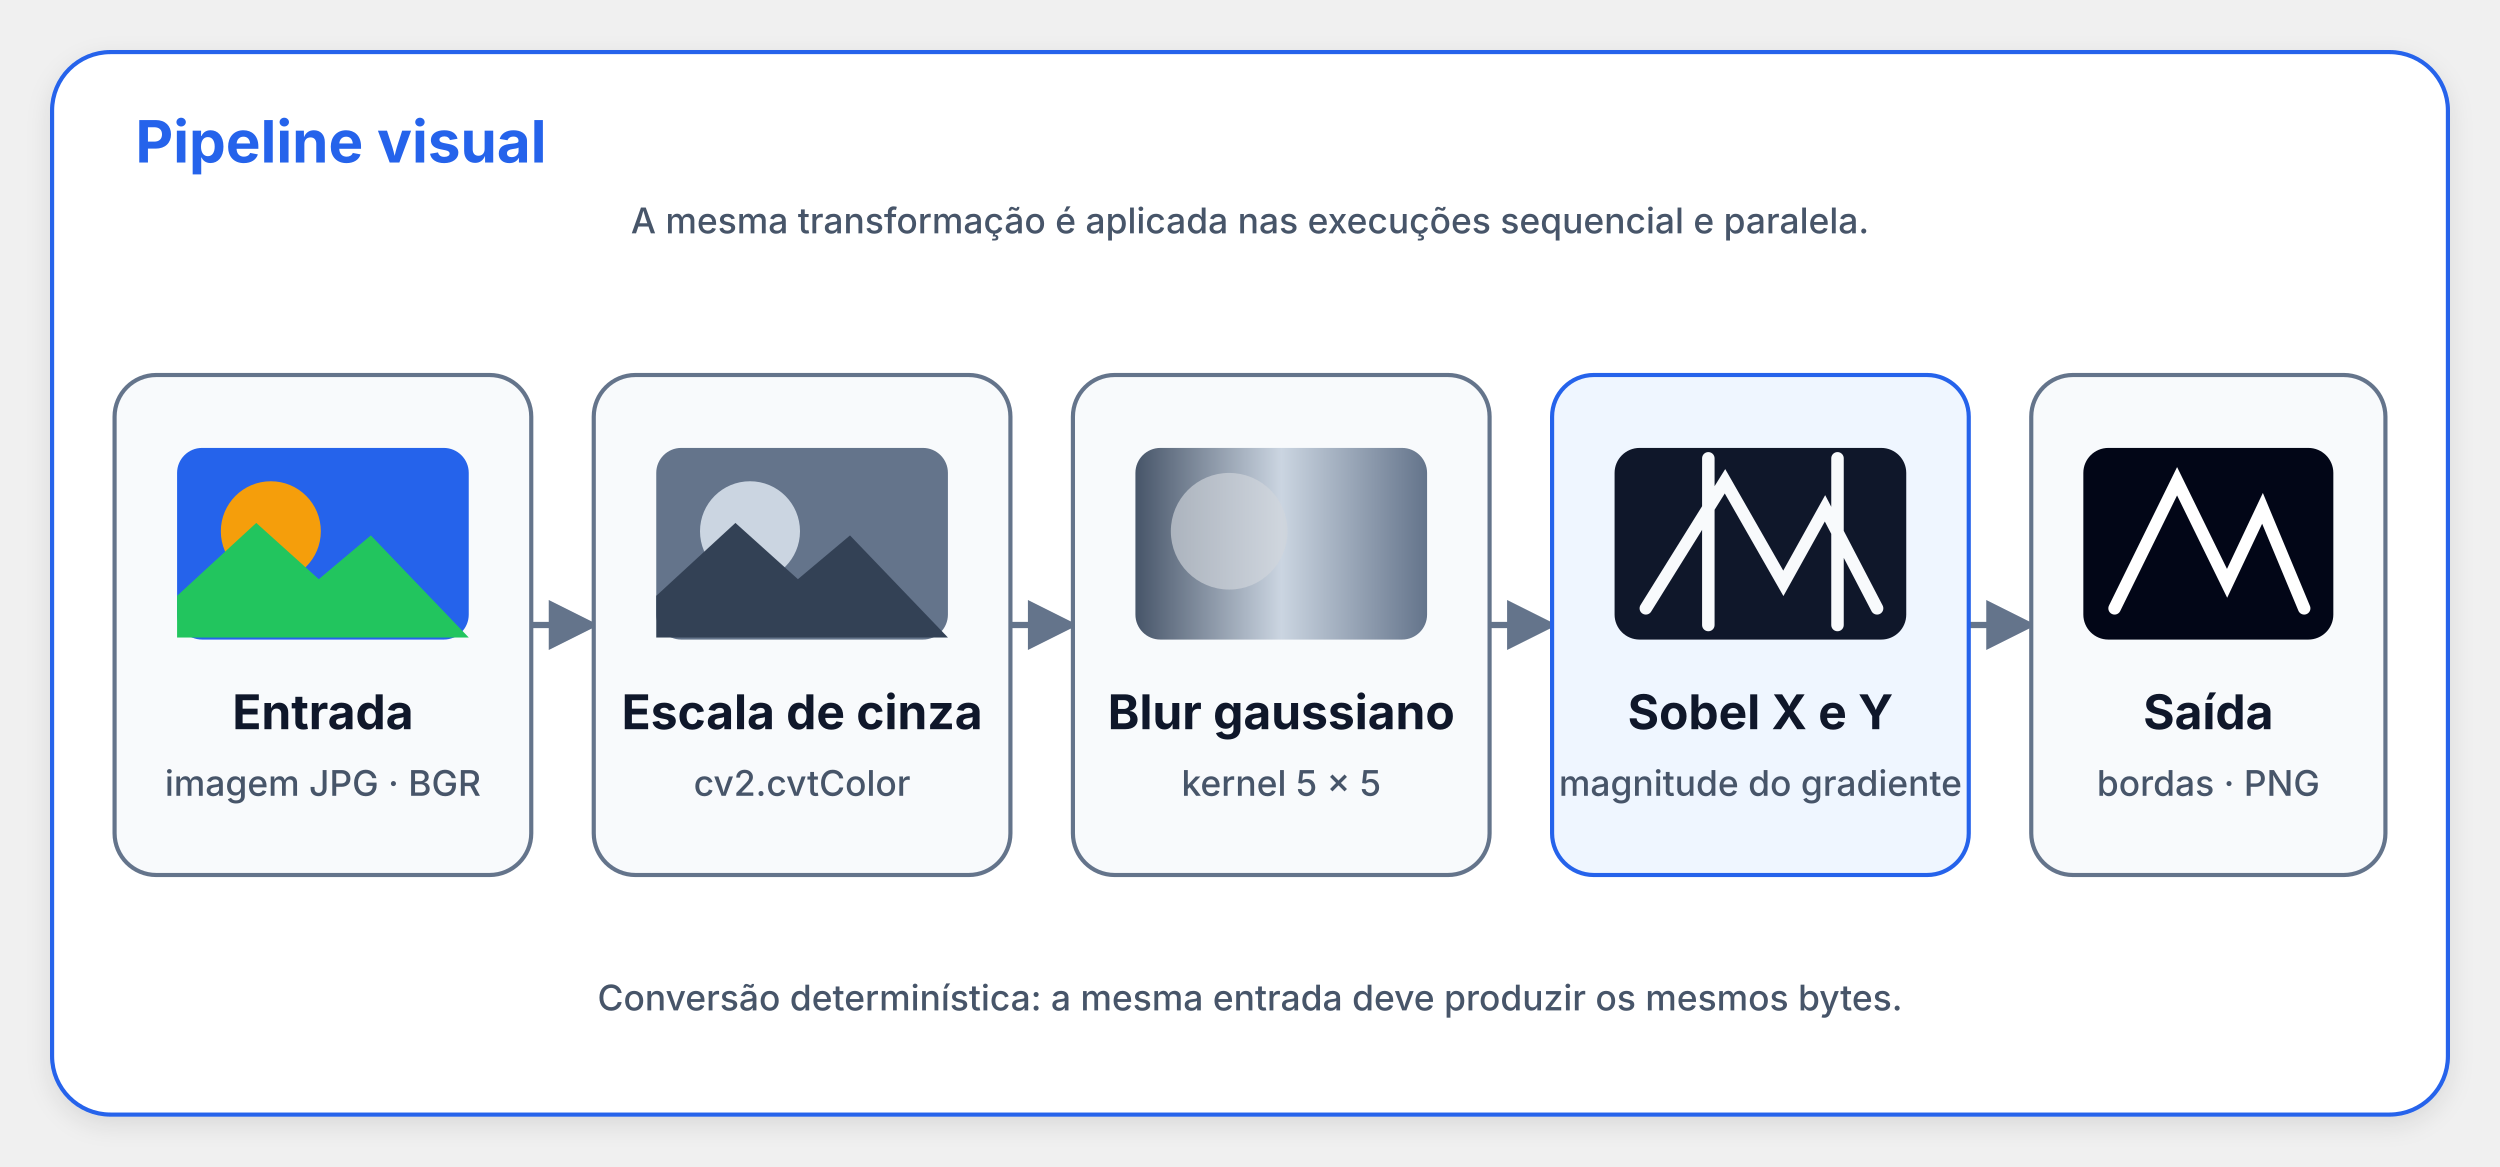
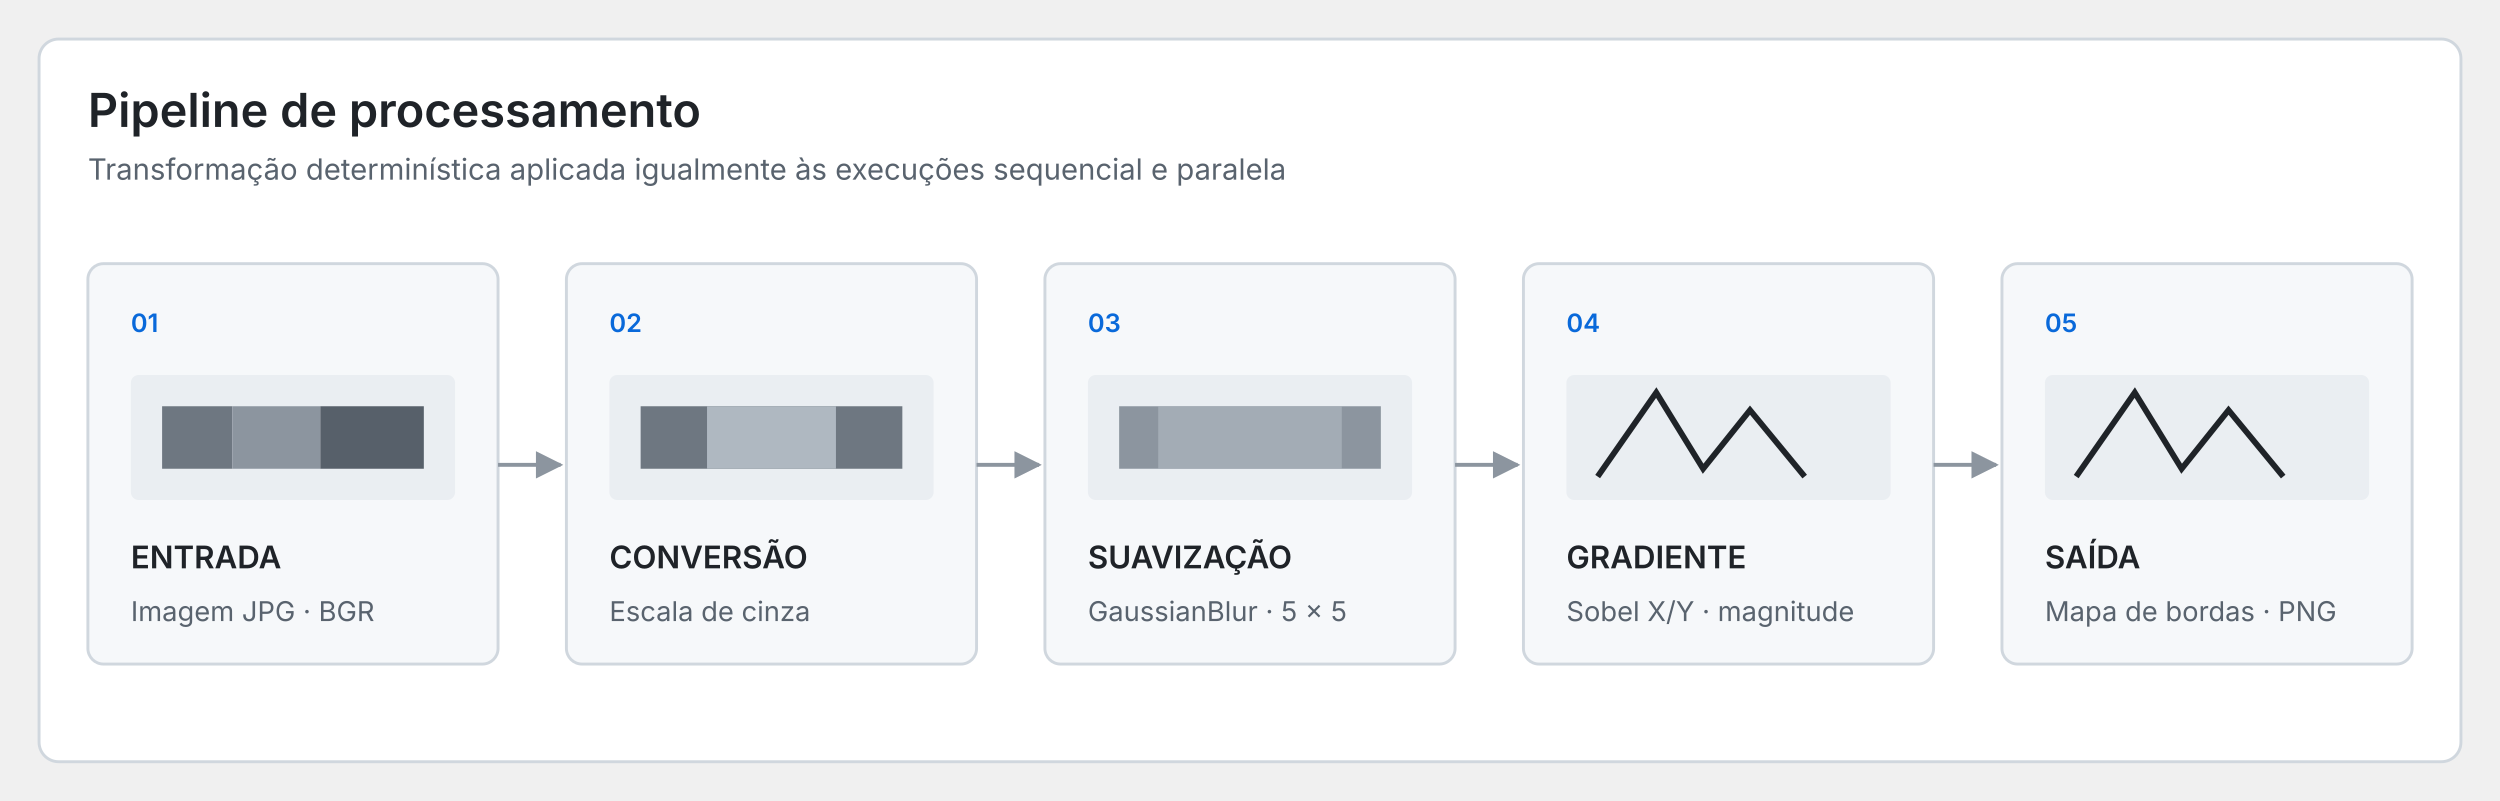
- <svg xmlns="http://www.w3.org/2000/svg" width="1200" height="560" viewBox="0 0 1200 560" role="img" aria-labelledby="title desc">
+ <svg xmlns="http://www.w3.org/2000/svg" width="1280" height="410" viewBox="0 0 1280 410" role="img" aria-labelledby="title desc">
  <defs>
-     <marker id="a" viewBox="0 0 10 10" refX="9" refY="5" markerWidth="8" markerHeight="8" orient="auto">
-       <path d="M0 0L10 5L0 10Z" fill="#64748b" />
+     <marker id="a" viewBox="0 0 10 10" refX="9" refY="5" markerWidth="7" markerHeight="7" orient="auto">
+       <path d="M0 0L10 5L0 10Z" fill="#8c959f" />
    </marker>
-     <filter id="s" x="-15%" y="-15%" width="130%" height="140%">
-       <feDropShadow dx="0" dy="4" stdDeviation="6" flood-color="#020617" flood-opacity=".10" />
-     </filter>
-     <linearGradient id="blur" x1="0" x2="1">
-       <stop stop-color="#475569" />
-       <stop offset=".5" stop-color="#cbd5e1" />
-       <stop offset="1" stop-color="#64748b" />
-     </linearGradient>
-     <style>.card{fill:#ffffff;stroke:#2563eb;stroke-width:2;filter:url(#s)}.node{fill:#f8fafc;stroke:#64748b;stroke-width:2}.focus{fill:#eff6ff;stroke:#2563eb}.t{font:700 23px Inter,Segoe UI,Arial,sans-serif;fill:#0f172a;text-anchor:middle}.d{font:500 17px Inter,Segoe UI,Arial,sans-serif;fill:#475569;text-anchor:middle}.h{font:700 28px Inter,Segoe UI,Arial,sans-serif;fill:#2563eb}.e{fill:none;stroke:#64748b;stroke-width:3;marker-end:url(#a)}</style>
+     <style>.panel{fill:#ffffff;stroke:#d0d7de;stroke-width:1.5}.node{fill:#f6f8fa;stroke:#d0d7de;stroke-width:1.5}.heading{font:600 24px Inter,Segoe UI,Arial,sans-serif;fill:#1f2328}.sub{font:400 15px Inter,Segoe UI,Arial,sans-serif;fill:#59636e}.n{font:600 13px Inter,Segoe UI,Arial,sans-serif;fill:#0969da}.label{font:600 16px Inter,Segoe UI,Arial,sans-serif;fill:#1f2328}.detail{font:400 14px Inter,Segoe UI,Arial,sans-serif;fill:#59636e}.arrow{fill:none;stroke:#8c959f;stroke-width:2;marker-end:url(#a)}</style>
  </defs>
-   <rect class="card" x="25" y="25" width="1150" height="510" rx="28" />
-   <text class="h" x="65" y="78">Pipeline visual</text>
-   <text class="d" x="600" y="112">A mesma transformação é aplicada nas execuções sequencial e paralela.</text>
-   <path class="e" d="M255 300H285" />
-   <path class="e" d="M485 300H515" />
-   <path class="e" d="M715 300H745" />
-   <path class="e" d="M945 300H975" />
+   <rect class="panel" x="20" y="20" width="1240" height="370" rx="10" />
+   <text class="heading" x="45" y="65">Pipeline de processamento</text>
+   <text class="sub" x="45" y="92">Transformação determinística aplicada igualmente às execuções sequencial e paralela</text>
  <g>
-     <rect class="node" x="55" y="180" width="200" height="240" rx="20" />
-     <rect x="85" y="215" width="140" height="92" rx="12" fill="#2563eb" />
-     <circle cx="130" cy="255" r="24" fill="#f59e0b" />
-     <path d="M85 286l38-35 30 27 25-21 47 49H85Z" fill="#22c55e" />
-     <text class="t" x="155" y="350">Entrada</text>
-     <text class="d" x="155" y="382">imagem JPG · BGR</text>
+     <rect class="node" x="45" y="135" width="210" height="205" rx="8" />
+     <text class="n" x="67" y="170">01</text>
+     <rect x="67" y="192" width="166" height="64" rx="4" fill="#eaeef2" />
+     <rect x="83" y="208" width="36" height="32" fill="#6e7781" />
+     <rect x="119" y="208" width="45" height="32" fill="#8c959f" />
+     <rect x="164" y="208" width="53" height="32" fill="#57606a" />
+     <text class="label" x="67" y="291">ENTRADA</text>
+     <text class="detail" x="67" y="318">Imagem JPG · BGR</text>
  </g>
+   <path class="arrow" d="M255 238H287" />
  <g>
-     <rect class="node" x="285" y="180" width="200" height="240" rx="20" />
-     <rect x="315" y="215" width="140" height="92" rx="12" fill="#64748b" />
-     <circle cx="360" cy="255" r="24" fill="#cbd5e1" />
-     <path d="M315 286l38-35 30 27 25-21 47 49H315Z" fill="#334155" />
-     <text class="t" x="385" y="350">Escala de cinza</text>
-     <text class="d" x="385" y="382">cv2.cvtColor</text>
+     <rect class="node" x="290" y="135" width="210" height="205" rx="8" />
+     <text class="n" x="312" y="170">02</text>
+     <rect x="312" y="192" width="166" height="64" rx="4" fill="#eaeef2" />
+     <rect x="328" y="208" width="134" height="32" fill="#6e7781" />
+     <rect x="362" y="208" width="66" height="32" fill="#afb8c1" />
+     <text class="label" x="312" y="291">CONVERSÃO</text>
+     <text class="detail" x="312" y="318">Escala de cinza</text>
  </g>
+   <path class="arrow" d="M500 238H532" />
  <g>
-     <rect class="node" x="515" y="180" width="200" height="240" rx="20" />
-     <rect x="545" y="215" width="140" height="92" rx="12" fill="url(#blur)" />
-     <circle cx="590" cy="255" r="28" fill="#d1d5db" opacity=".65" />
-     <text class="t" x="615" y="350">Blur gaussiano</text>
-     <text class="d" x="615" y="382">kernel 5 × 5</text>
+     <rect class="node" x="535" y="135" width="210" height="205" rx="8" />
+     <text class="n" x="557" y="170">03</text>
+     <rect x="557" y="192" width="166" height="64" rx="4" fill="#eaeef2" />
+     <rect x="573" y="208" width="134" height="32" fill="#8c959f" />
+     <rect x="593" y="208" width="94" height="32" fill="#afb8c1" opacity=".65" />
+     <text class="label" x="557" y="291">SUAVIZAÇÃO</text>
+     <text class="detail" x="557" y="318">GaussianBlur · 5 × 5</text>
  </g>
+   <path class="arrow" d="M745 238H777" />
  <g>
-     <rect class="node focus" x="745" y="180" width="200" height="240" rx="20" />
-     <rect x="775" y="215" width="140" height="92" rx="12" fill="#0f172a" />
-     <path d="M790 292l38-61 28 49 20-36 25 48M820 220v80M882 220v80" fill="none" stroke="#f8fafc" stroke-width="6" stroke-linecap="round" />
-     <text class="t" x="845" y="350">Sobel X e Y</text>
-     <text class="d" x="845" y="382">magnitude do gradiente</text>
+     <rect class="node" x="780" y="135" width="210" height="205" rx="8" />
+     <text class="n" x="802" y="170">04</text>
+     <rect x="802" y="192" width="166" height="64" rx="4" fill="#eaeef2" />
+     <path d="M818 244l30-43 24 39 24-30 28 34" fill="none" stroke="#1f2328" stroke-width="3" />
+     <text class="label" x="802" y="291">GRADIENTE</text>
+     <text class="detail" x="802" y="318">Sobel X/Y · magnitude</text>
  </g>
+   <path class="arrow" d="M990 238H1022" />
  <g>
-     <rect class="node" x="975" y="180" width="170" height="240" rx="20" />
-     <rect x="1000" y="215" width="120" height="92" rx="12" fill="#020617" />
-     <path d="M1015 292l30-61 24 49 17-36 20 48" fill="none" stroke="#fff" stroke-width="6" stroke-linecap="round" />
-     <text class="t" x="1060" y="350">Saída</text>
-     <text class="d" x="1060" y="382">bordas · PNG</text>
+     <rect class="node" x="1025" y="135" width="210" height="205" rx="8" />
+     <text class="n" x="1047" y="170">05</text>
+     <rect x="1047" y="192" width="166" height="64" rx="4" fill="#eaeef2" />
+     <path d="M1063 244l30-43 24 39 24-30 28 34" fill="none" stroke="#1f2328" stroke-width="3" />
+     <text class="label" x="1047" y="291">SAÍDA</text>
+     <text class="detail" x="1047" y="318">Mapa de bordas · PNG</text>
  </g>
-   <text class="d" x="600" y="485">Conversão determinística: a mesma entrada deve produzir os mesmos bytes.</text>
</svg>
